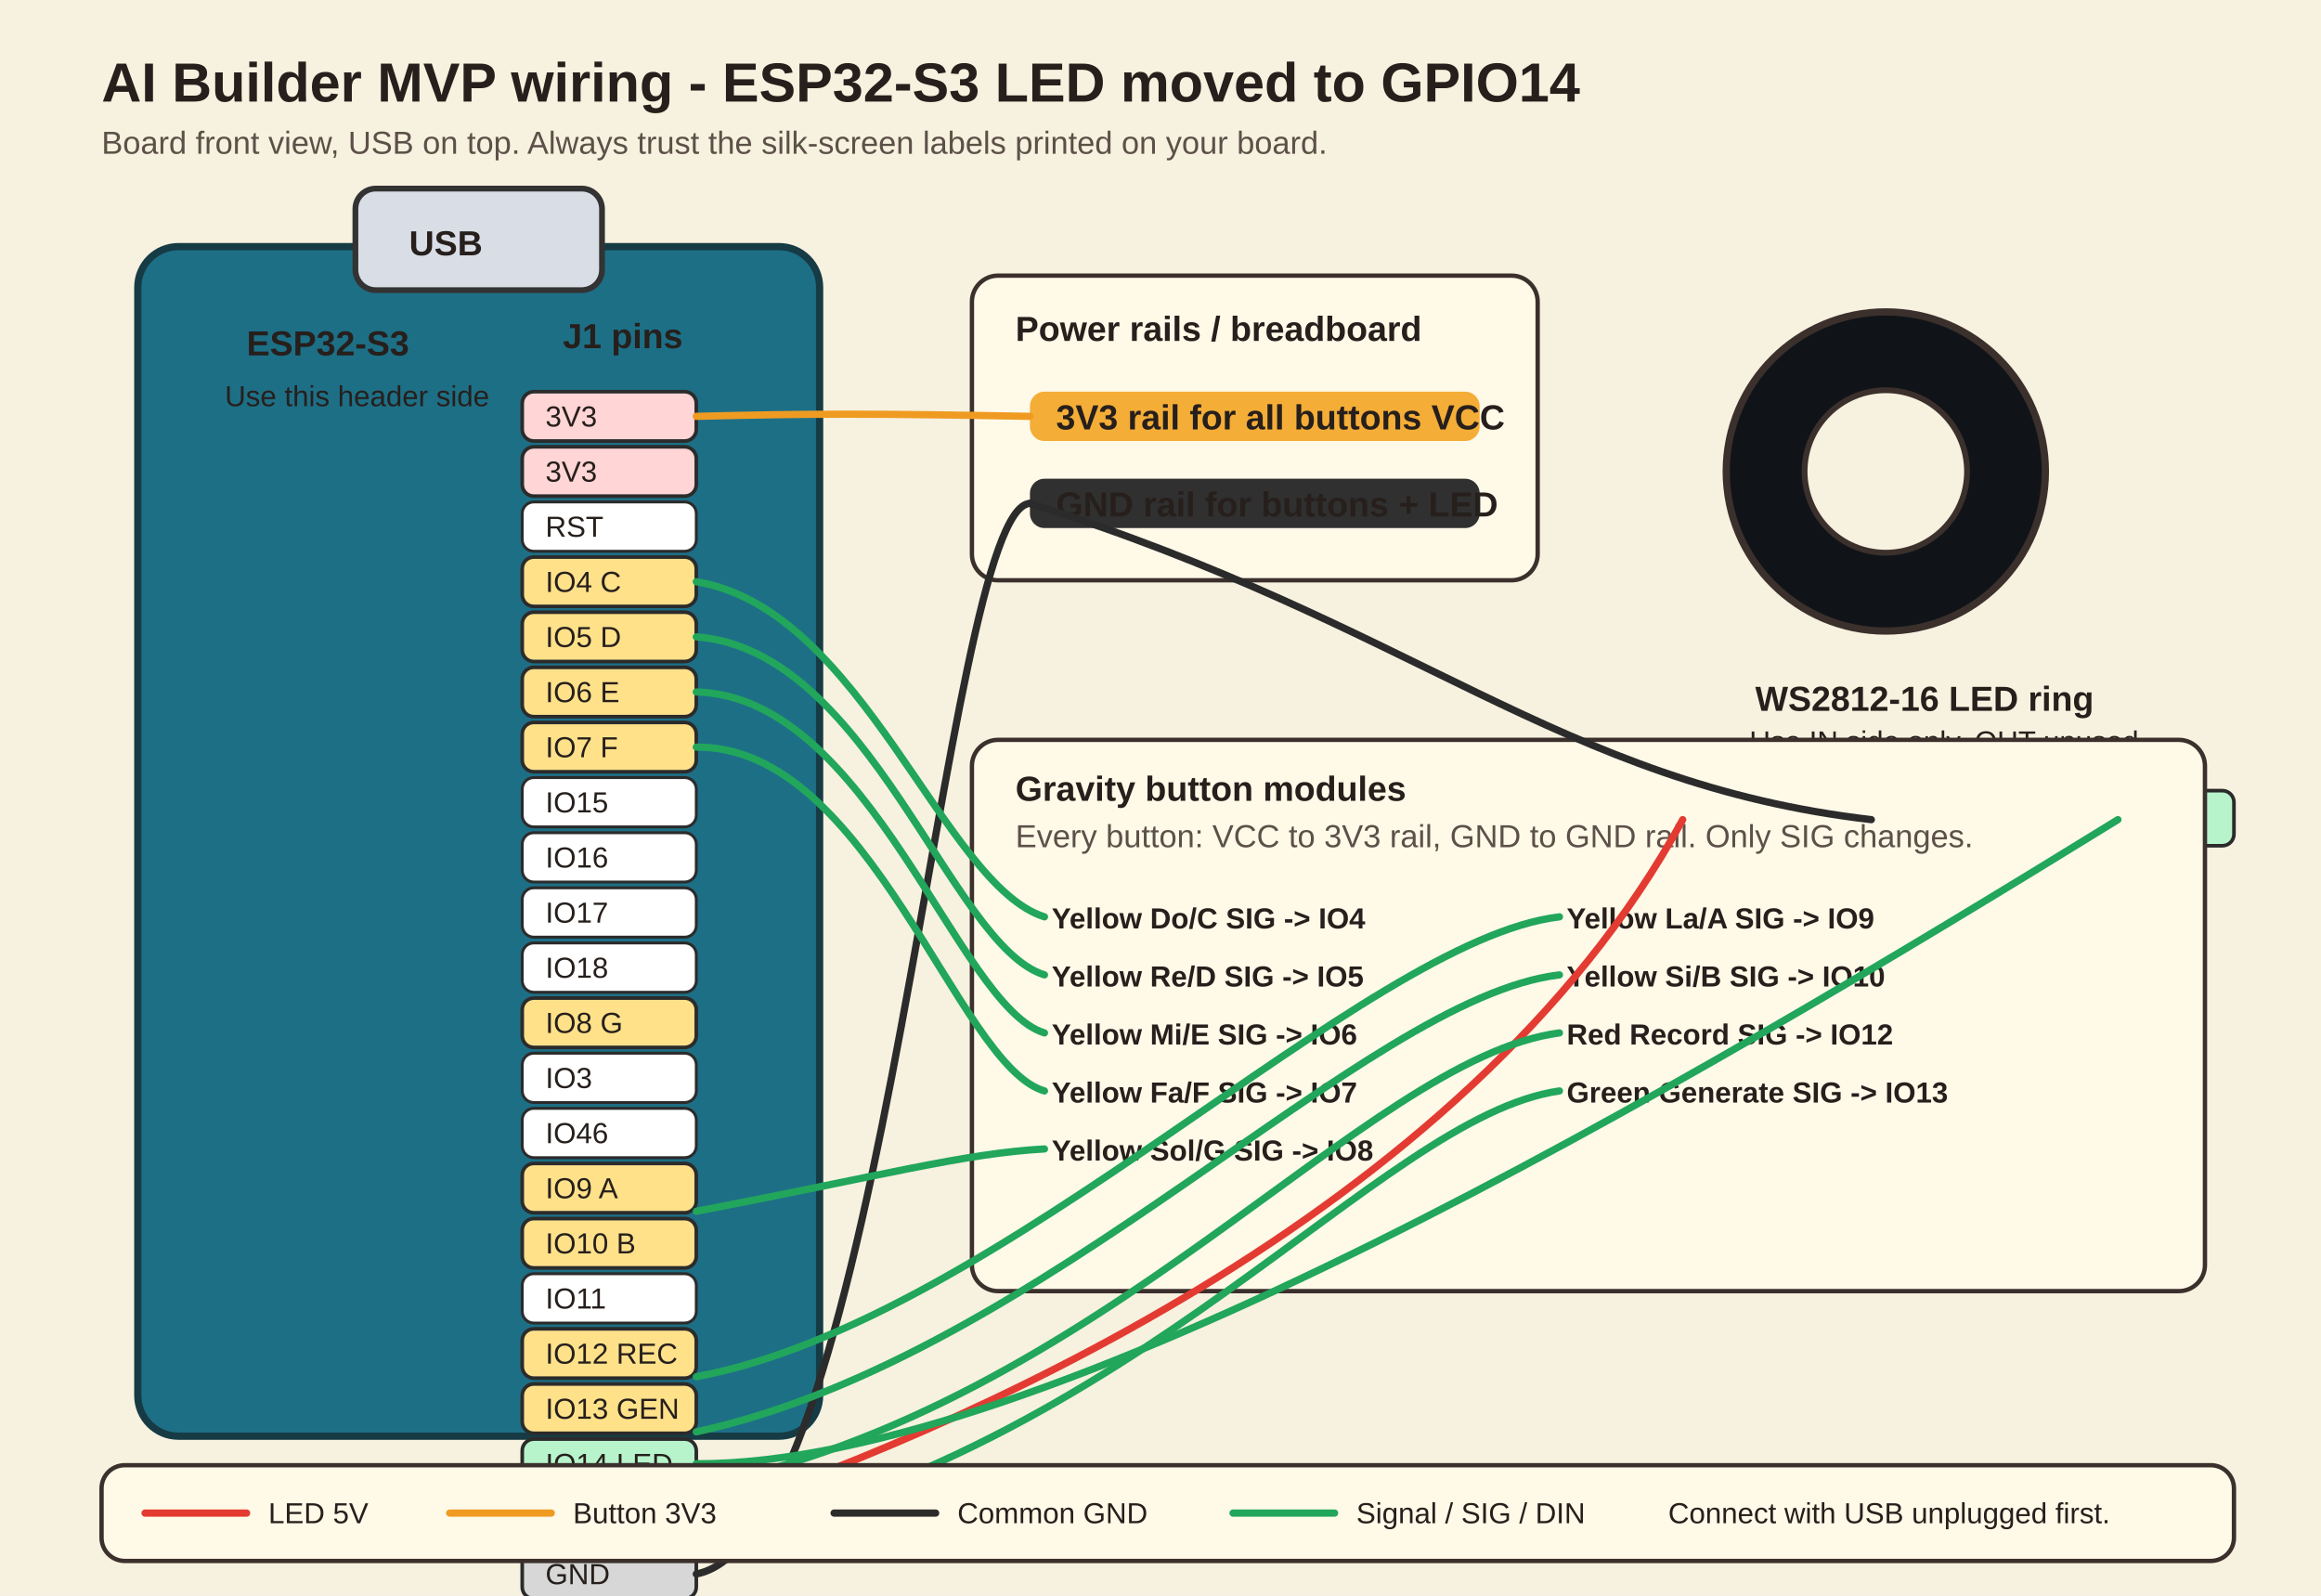
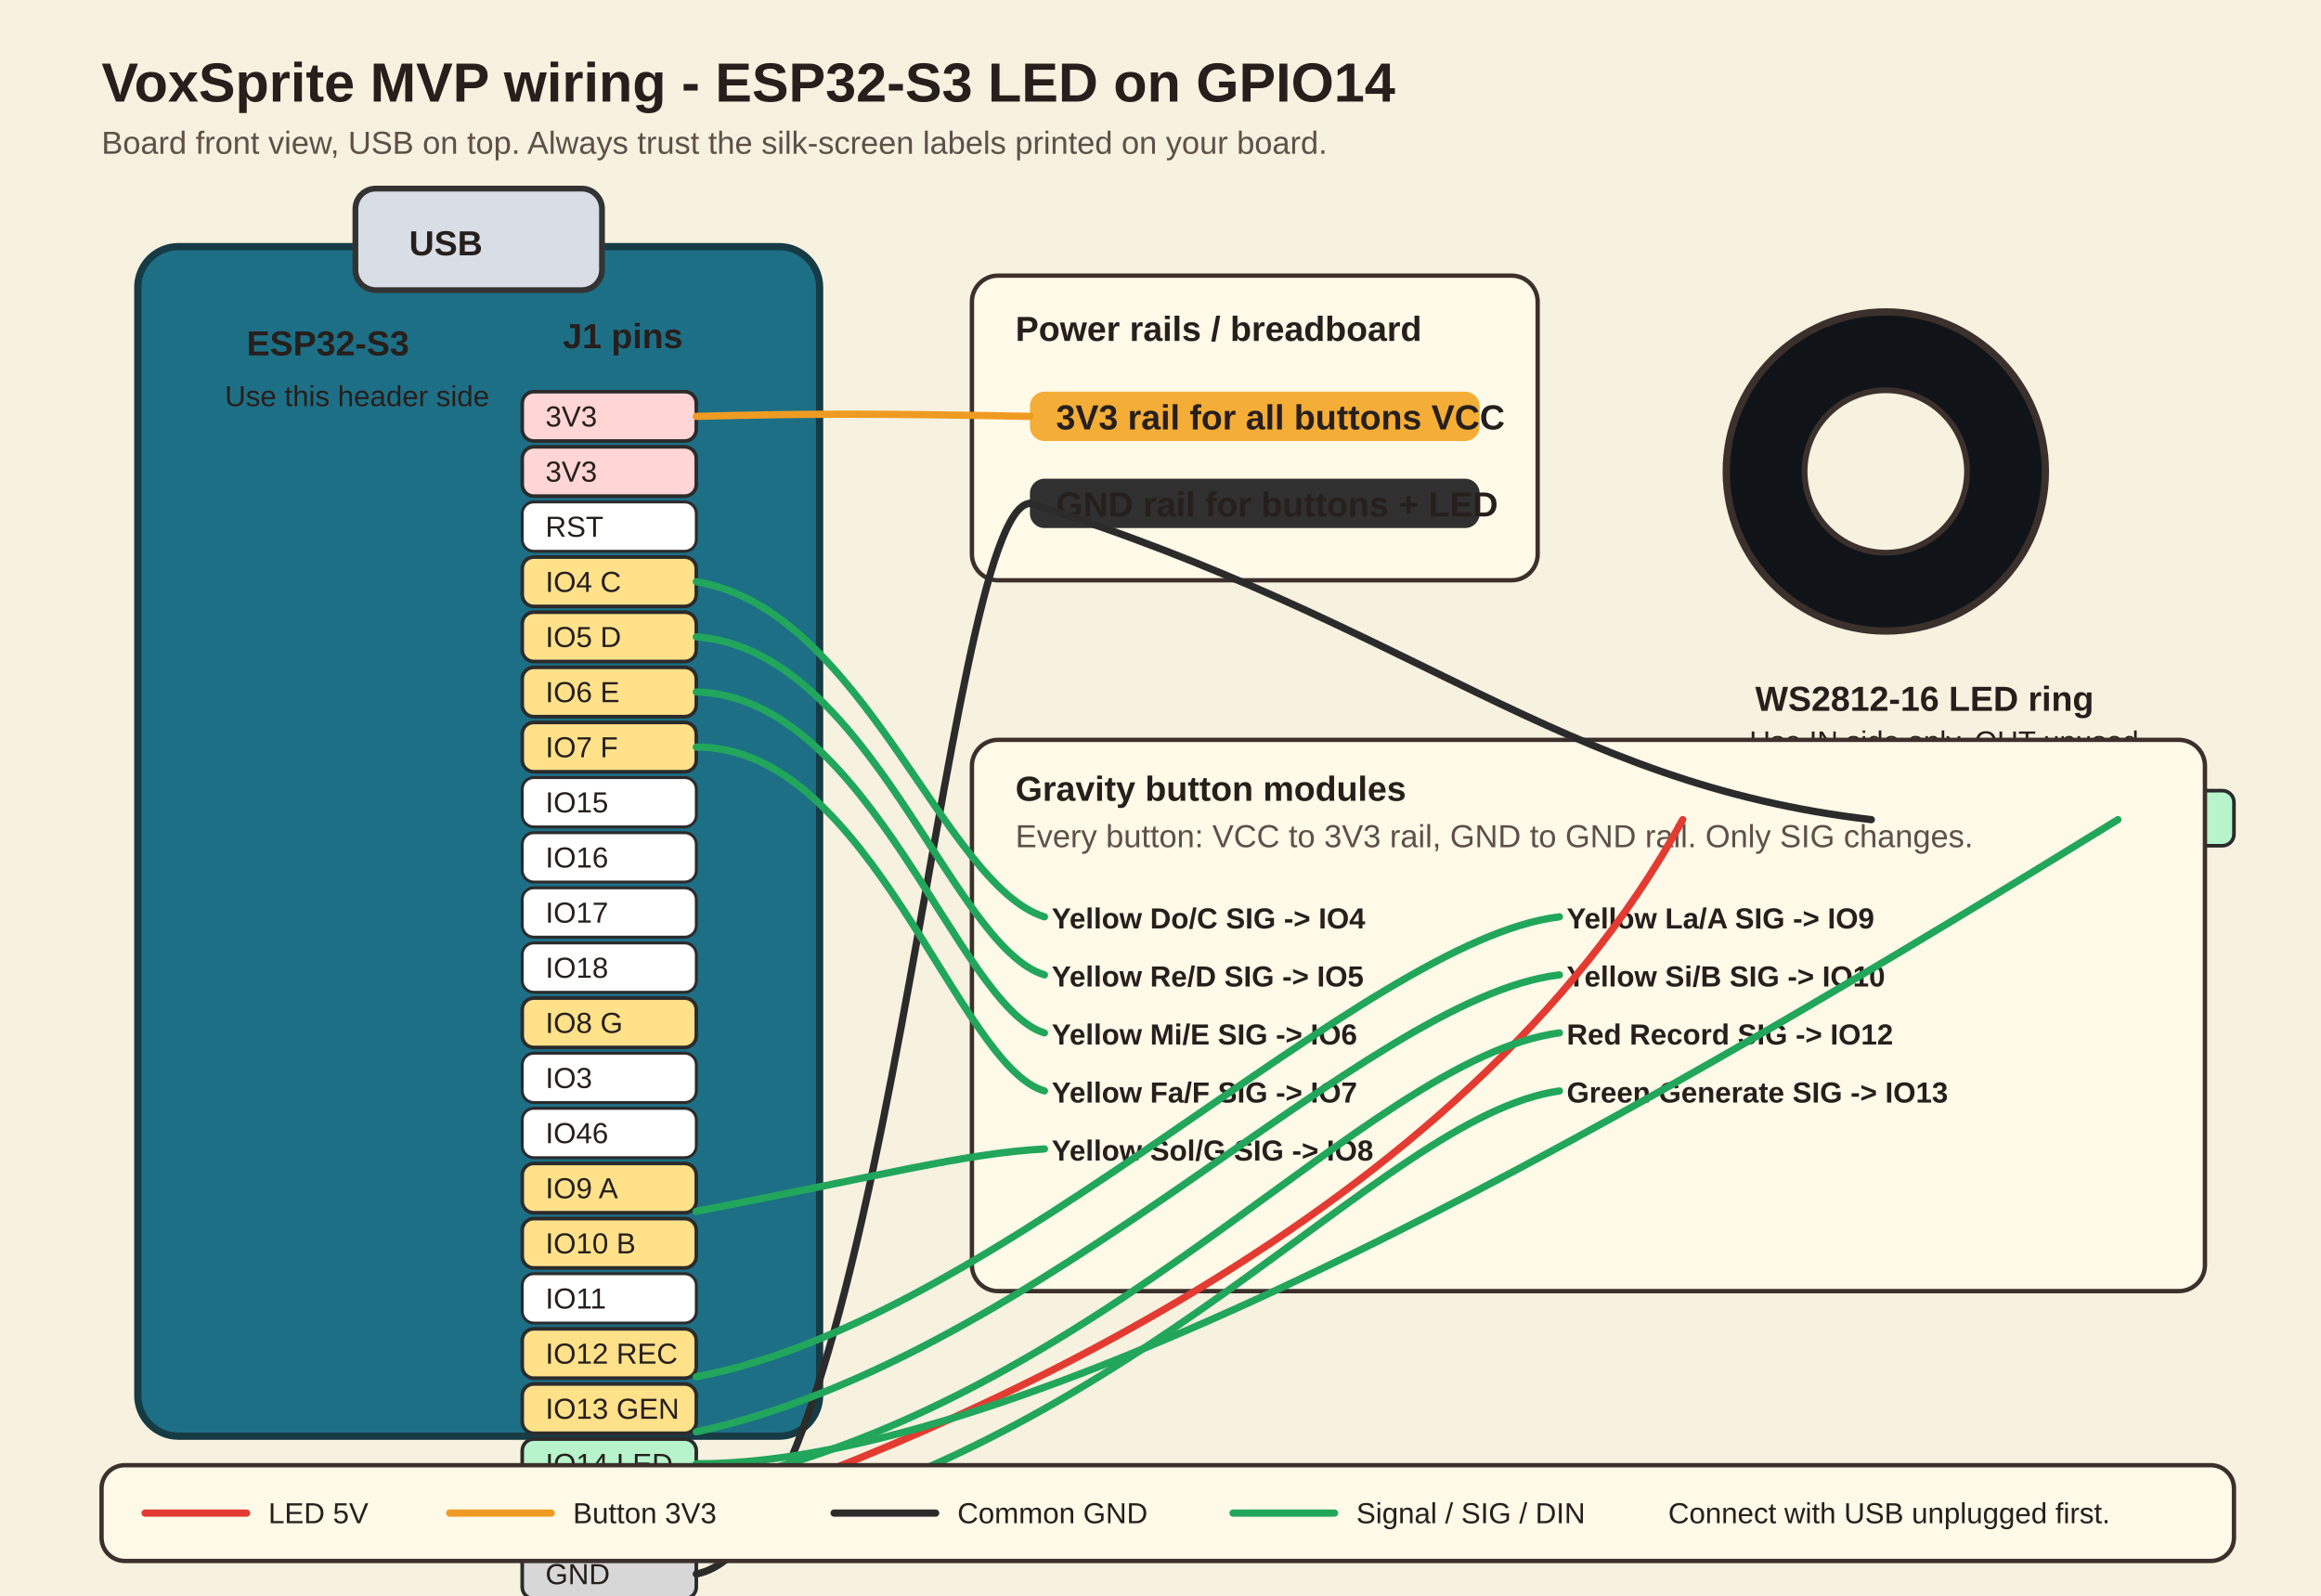
<svg xmlns="http://www.w3.org/2000/svg" width="1600" height="1100" viewBox="0 0 1600 1100">
  <defs>
    <style>
      .bg { fill: #f7f1df; }
      .board { fill: #1d6f86; stroke: #163b45; stroke-width: 5; }
      .module { fill: #fff9e8; stroke: #3b302c; stroke-width: 3; }
      .pin { fill: #ffffff; stroke: #2b2b2b; stroke-width: 2; }
      .pin-use { fill: #ffe18a; stroke: #2b2b2b; stroke-width: 2.5; }
      .pin-led { fill: #b7f4cb; stroke: #2b2b2b; stroke-width: 2.5; }
      .pin-power { fill: #ffd5d5; stroke: #2b2b2b; stroke-width: 2.5; }
      .pin-gnd { fill: #d7d7d7; stroke: #2b2b2b; stroke-width: 2.5; }
      .text { font-family: Arial, Helvetica, sans-serif; fill: #261f1c; }
      .small { font-size: 20px; }
      .label { font-size: 24px; font-weight: 700; }
      .title { font-size: 38px; font-weight: 800; }
      .note { font-size: 22px; fill: #5c5048; }
      .wire-sig { fill: none; stroke: #21a65b; stroke-width: 5; stroke-linecap: round; stroke-linejoin: round; }
      .wire-3v3 { fill: none; stroke: #ef9b22; stroke-width: 5; stroke-linecap: round; stroke-linejoin: round; }
      .wire-5v { fill: none; stroke: #e33b32; stroke-width: 5; stroke-linecap: round; stroke-linejoin: round; }
      .wire-gnd { fill: none; stroke: #2b2b2b; stroke-width: 5; stroke-linecap: round; stroke-linejoin: round; }
      .rail-3v3 { fill: #f4ad36; }
      .rail-gnd { fill: #303030; }
    </style>
  </defs>
  <rect class="bg" x="0" y="0" width="1600" height="1100" />
-   <text class="text title" x="70" y="70">AI Builder MVP wiring - ESP32-S3 LED moved to GPIO14</text>
+   <text class="text title" x="70" y="70">VoxSprite MVP wiring - ESP32-S3 LED on GPIO14</text>
  <text class="text note" x="70" y="106">Board front view, USB on top. Always trust the silk-screen labels printed on your board.</text>
  <rect class="board" x="95" y="170" width="470" height="820" rx="28" />
  <rect x="245" y="130" width="170" height="70" rx="14" fill="#d9dee6" stroke="#333" stroke-width="4" />
  <text class="text label" x="282" y="176">USB</text>
  <text class="text label" x="170" y="245" fill="#ffffff">ESP32-S3</text>
  <text class="text small" x="155" y="280" fill="#e5fbff">Use this header side</text>
  <g id="header-j1">
    <text class="text label" x="388" y="240" fill="#ffffff">J1 pins</text>
    <g transform="translate(360,270)">
      <rect class="pin-power" x="0" y="0" width="120" height="34" rx="8" />
      <text class="text small" x="16" y="24">3V3</text>
      <rect class="pin-power" x="0" y="38" width="120" height="34" rx="8" />
      <text class="text small" x="16" y="62">3V3</text>
      <rect class="pin" x="0" y="76" width="120" height="34" rx="8" />
      <text class="text small" x="16" y="100">RST</text>
      <rect class="pin-use" x="0" y="114" width="120" height="34" rx="8" />
      <text class="text small" x="16" y="138">IO4 C</text>
      <rect class="pin-use" x="0" y="152" width="120" height="34" rx="8" />
      <text class="text small" x="16" y="176">IO5 D</text>
      <rect class="pin-use" x="0" y="190" width="120" height="34" rx="8" />
      <text class="text small" x="16" y="214">IO6 E</text>
      <rect class="pin-use" x="0" y="228" width="120" height="34" rx="8" />
      <text class="text small" x="16" y="252">IO7 F</text>
      <rect class="pin" x="0" y="266" width="120" height="34" rx="8" />
      <text class="text small" x="16" y="290">IO15</text>
      <rect class="pin" x="0" y="304" width="120" height="34" rx="8" />
      <text class="text small" x="16" y="328">IO16</text>
      <rect class="pin" x="0" y="342" width="120" height="34" rx="8" />
      <text class="text small" x="16" y="366">IO17</text>
      <rect class="pin" x="0" y="380" width="120" height="34" rx="8" />
      <text class="text small" x="16" y="404">IO18</text>
      <rect class="pin-use" x="0" y="418" width="120" height="34" rx="8" />
      <text class="text small" x="16" y="442">IO8 G</text>
      <rect class="pin" x="0" y="456" width="120" height="34" rx="8" />
      <text class="text small" x="16" y="480">IO3</text>
      <rect class="pin" x="0" y="494" width="120" height="34" rx="8" />
      <text class="text small" x="16" y="518">IO46</text>
      <rect class="pin-use" x="0" y="532" width="120" height="34" rx="8" />
      <text class="text small" x="16" y="556">IO9 A</text>
      <rect class="pin-use" x="0" y="570" width="120" height="34" rx="8" />
      <text class="text small" x="16" y="594">IO10 B</text>
      <rect class="pin" x="0" y="608" width="120" height="34" rx="8" />
      <text class="text small" x="16" y="632">IO11</text>
      <rect class="pin-use" x="0" y="646" width="120" height="34" rx="8" />
      <text class="text small" x="16" y="670">IO12 REC</text>
      <rect class="pin-use" x="0" y="684" width="120" height="34" rx="8" />
      <text class="text small" x="16" y="708">IO13 GEN</text>
      <rect class="pin-led" x="0" y="722" width="120" height="34" rx="8" />
      <text class="text small" x="16" y="746">IO14 LED</text>
      <rect class="pin-power" x="0" y="760" width="120" height="34" rx="8" />
      <text class="text small" x="16" y="784">5V</text>
      <rect class="pin-gnd" x="0" y="798" width="120" height="34" rx="8" />
      <text class="text small" x="16" y="822">GND</text>
    </g>
  </g>
  <rect class="module" x="670" y="190" width="390" height="210" rx="18" />
  <text class="text label" x="700" y="235">Power rails / breadboard</text>
  <rect class="rail-3v3" x="710" y="270" width="310" height="34" rx="10" />
  <text class="text label" x="728" y="296">3V3 rail for all buttons VCC</text>
  <rect class="rail-gnd" x="710" y="330" width="310" height="34" rx="10" />
  <text class="text label" x="728" y="356" fill="#ffffff">GND rail for buttons + LED</text>
  <g transform="translate(1140,185)">
    <circle cx="160" cy="140" r="110" fill="#101418" stroke="#3b302c" stroke-width="5" />
    <circle cx="160" cy="140" r="56" fill="#f7f1df" stroke="#3b302c" stroke-width="4" />
    <text class="text label" x="70" y="305">WS2812-16 LED ring</text>
    <text class="text small" x="66" y="333">Use IN side only. OUT unused.</text>
    <rect class="pin-power" x="20" y="360" width="120" height="38" rx="8" />
    <text class="text small" x="42" y="386">IN VCC</text>
    <rect class="pin-gnd" x="150" y="360" width="120" height="38" rx="8" />
    <text class="text small" x="175" y="386">IN GND</text>
    <rect class="pin-led" x="280" y="360" width="120" height="38" rx="8" />
    <text class="text small" x="305" y="386">IN DIN</text>
  </g>
  <rect class="module" x="670" y="510" width="850" height="380" rx="18" />
  <text class="text label" x="700" y="552">Gravity button modules</text>
  <text class="text note" x="700" y="584">Every button: VCC to 3V3 rail, GND to GND rail. Only SIG changes.</text>
  <g class="text small" font-weight="700">
    <text x="725" y="640">Yellow Do/C SIG -&gt; IO4</text>
    <text x="725" y="680">Yellow Re/D SIG -&gt; IO5</text>
    <text x="725" y="720">Yellow Mi/E SIG -&gt; IO6</text>
    <text x="725" y="760">Yellow Fa/F SIG -&gt; IO7</text>
    <text x="725" y="800">Yellow Sol/G SIG -&gt; IO8</text>
    <text x="1080" y="640">Yellow La/A SIG -&gt; IO9</text>
    <text x="1080" y="680">Yellow Si/B SIG -&gt; IO10</text>
    <text x="1080" y="720">Red Record SIG -&gt; IO12</text>
    <text x="1080" y="760">Green Generate SIG -&gt; IO13</text>
  </g>
  <path class="wire-3v3" d="M480 287 C560 285 600 285 710 287" />
  <path class="wire-gnd" d="M480 1085 C610 1060 650 350 710 347" />
  <path class="wire-5v" d="M480 1047 C650 990 1010 840 1160 565" />
  <path class="wire-gnd" d="M710 347 C975 430 1075 540 1290 565" />
  <path class="wire-sig" d="M480 1009 C720 1010 1160 750 1460 565" />
  <path class="wire-sig" d="M480 401 C595 420 650 610 720 632" />
  <path class="wire-sig" d="M480 439 C600 448 655 652 720 672" />
  <path class="wire-sig" d="M480 477 C600 480 660 694 720 712" />
  <path class="wire-sig" d="M480 515 C600 514 660 735 720 752" />
  <path class="wire-sig" d="M480 835 C610 810 665 795 720 792" />
  <path class="wire-sig" d="M480 949 C690 910 940 648 1075 632" />
  <path class="wire-sig" d="M480 987 C720 935 940 688 1075 672" />
  <path class="wire-sig" d="M480 1025 C760 970 940 730 1075 712" />
  <path class="wire-sig" d="M480 1063 C785 1000 950 770 1075 752" />
  <rect class="module" x="70" y="1010" width="1470" height="66" rx="16" />
  <line x1="100" y1="1043" x2="170" y2="1043" class="wire-5v" />
  <text class="text small" x="185" y="1050">LED 5V</text>
  <line x1="310" y1="1043" x2="380" y2="1043" class="wire-3v3" />
  <text class="text small" x="395" y="1050">Button 3V3</text>
  <line x1="575" y1="1043" x2="645" y2="1043" class="wire-gnd" />
  <text class="text small" x="660" y="1050">Common GND</text>
  <line x1="850" y1="1043" x2="920" y2="1043" class="wire-sig" />
  <text class="text small" x="935" y="1050">Signal / SIG / DIN</text>
  <text class="text small" x="1150" y="1050">Connect with USB unplugged first.</text>
</svg>
